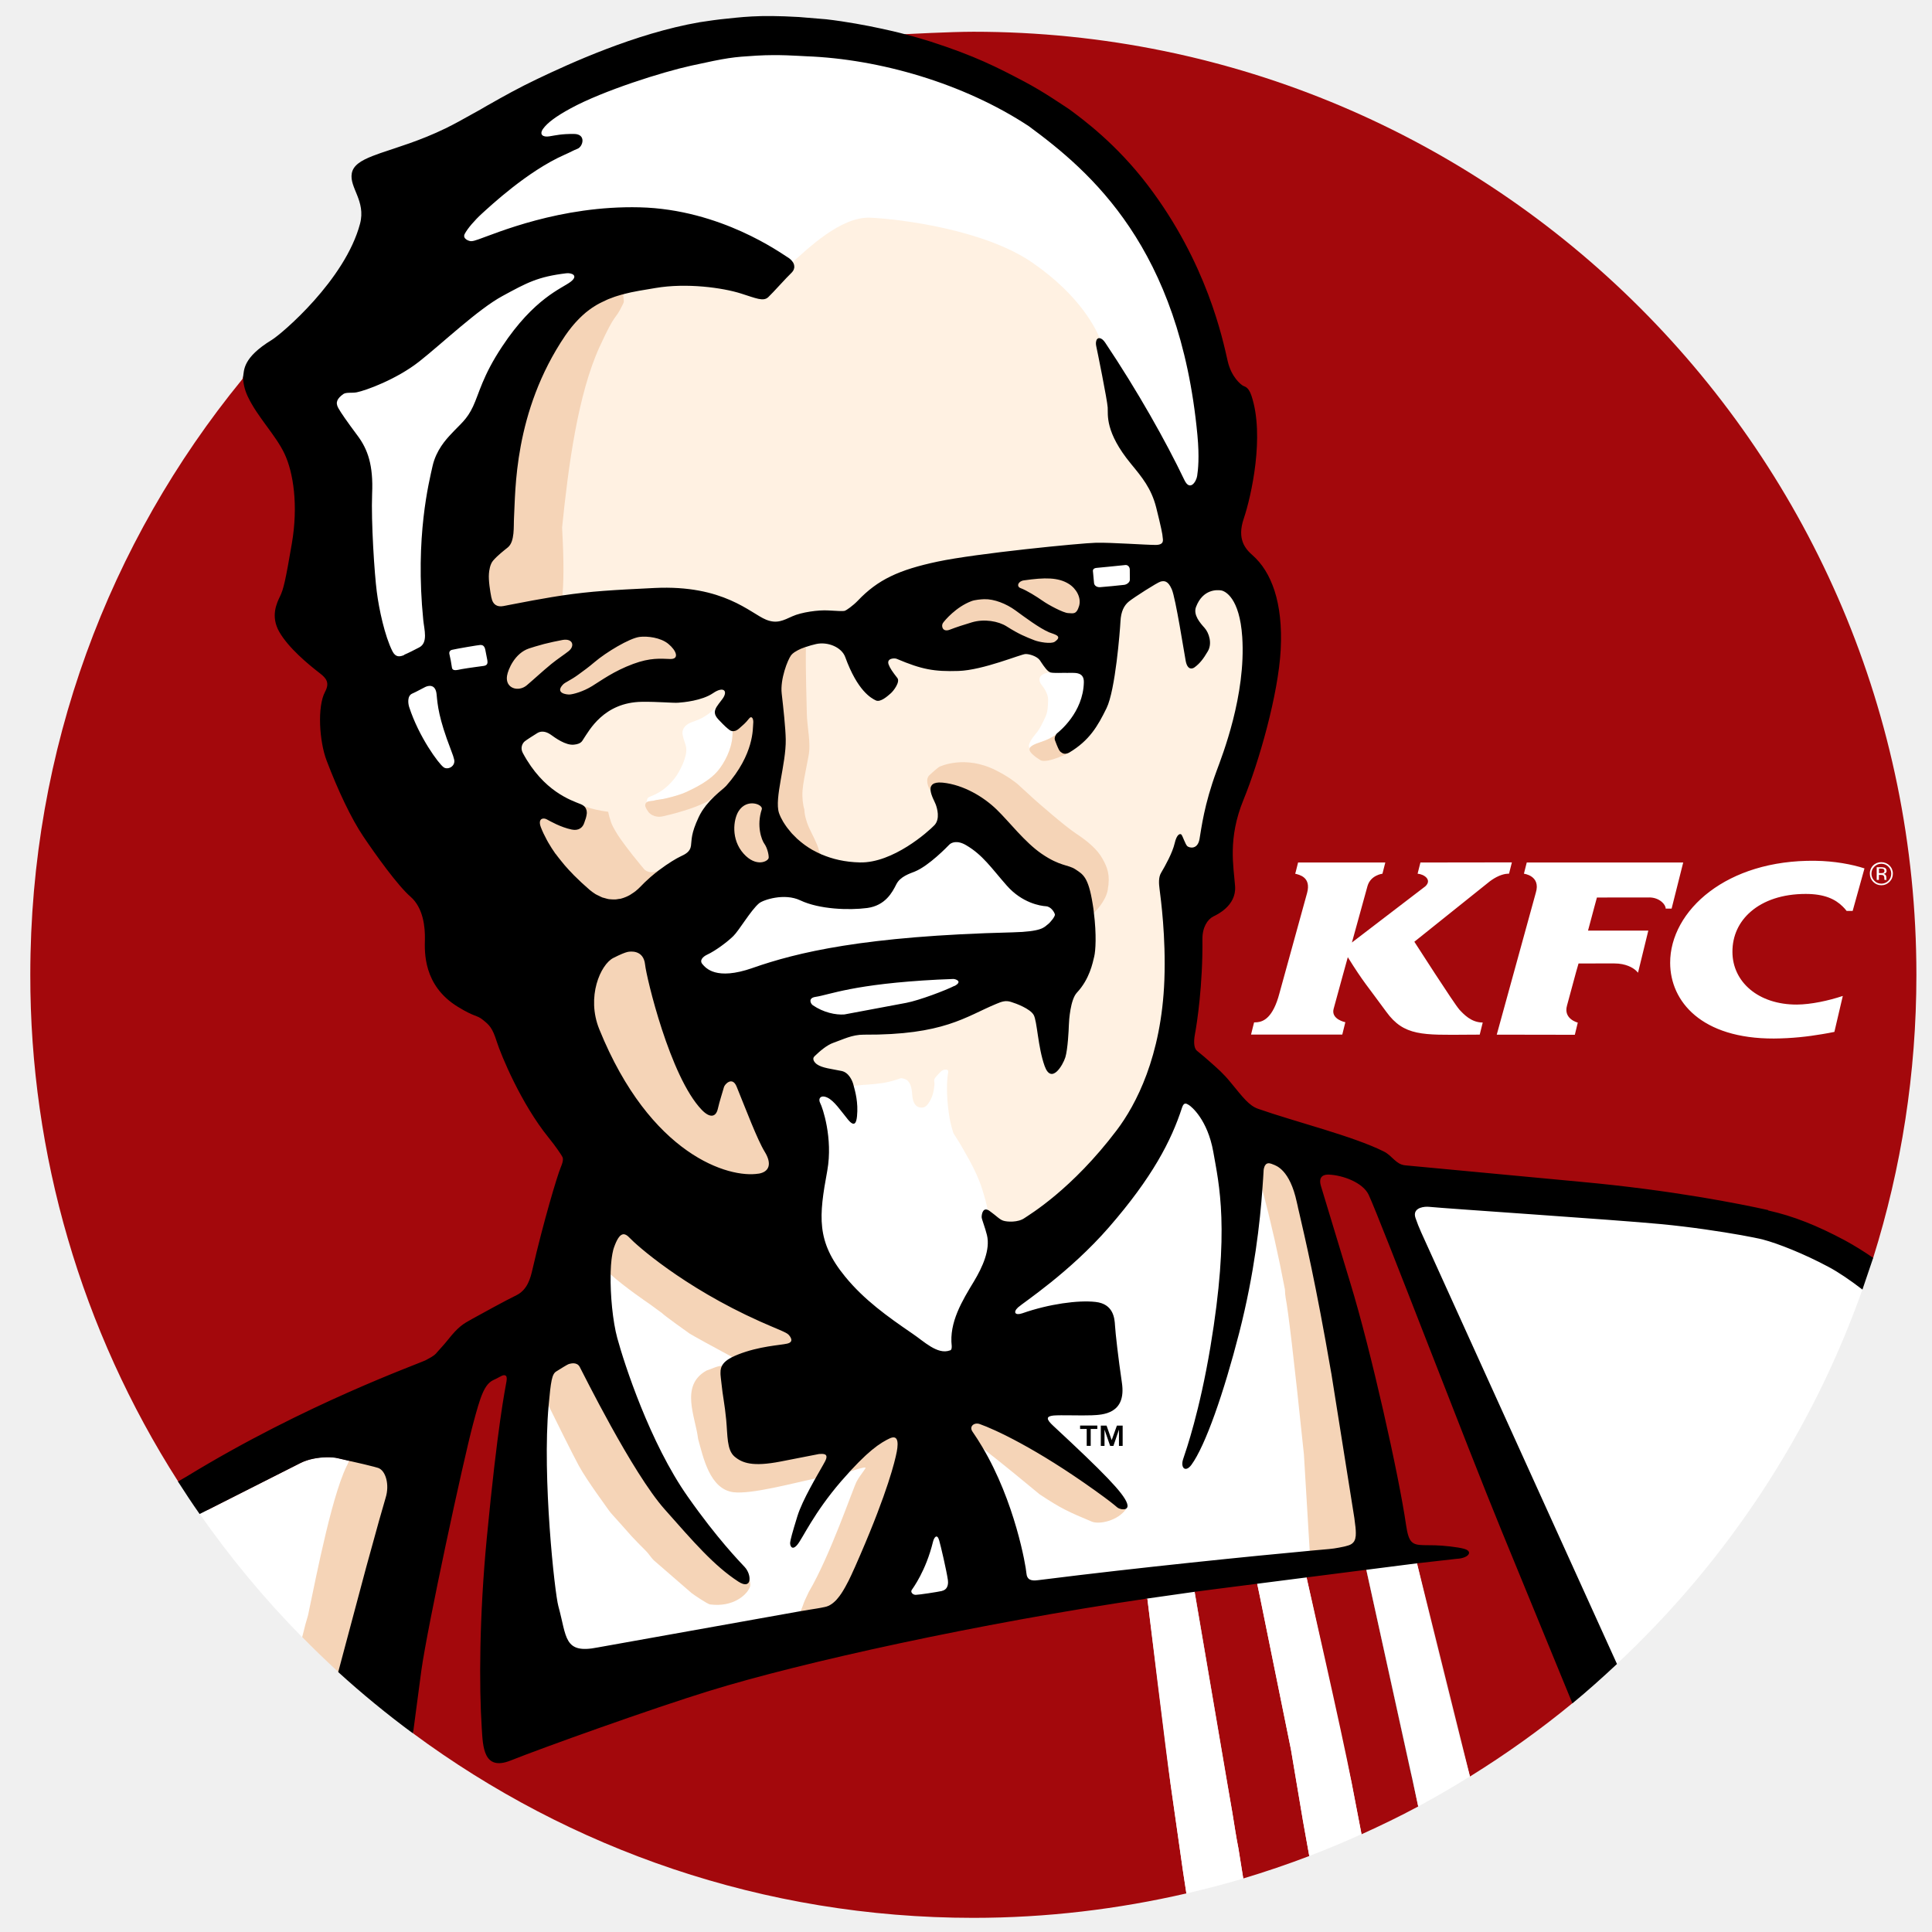
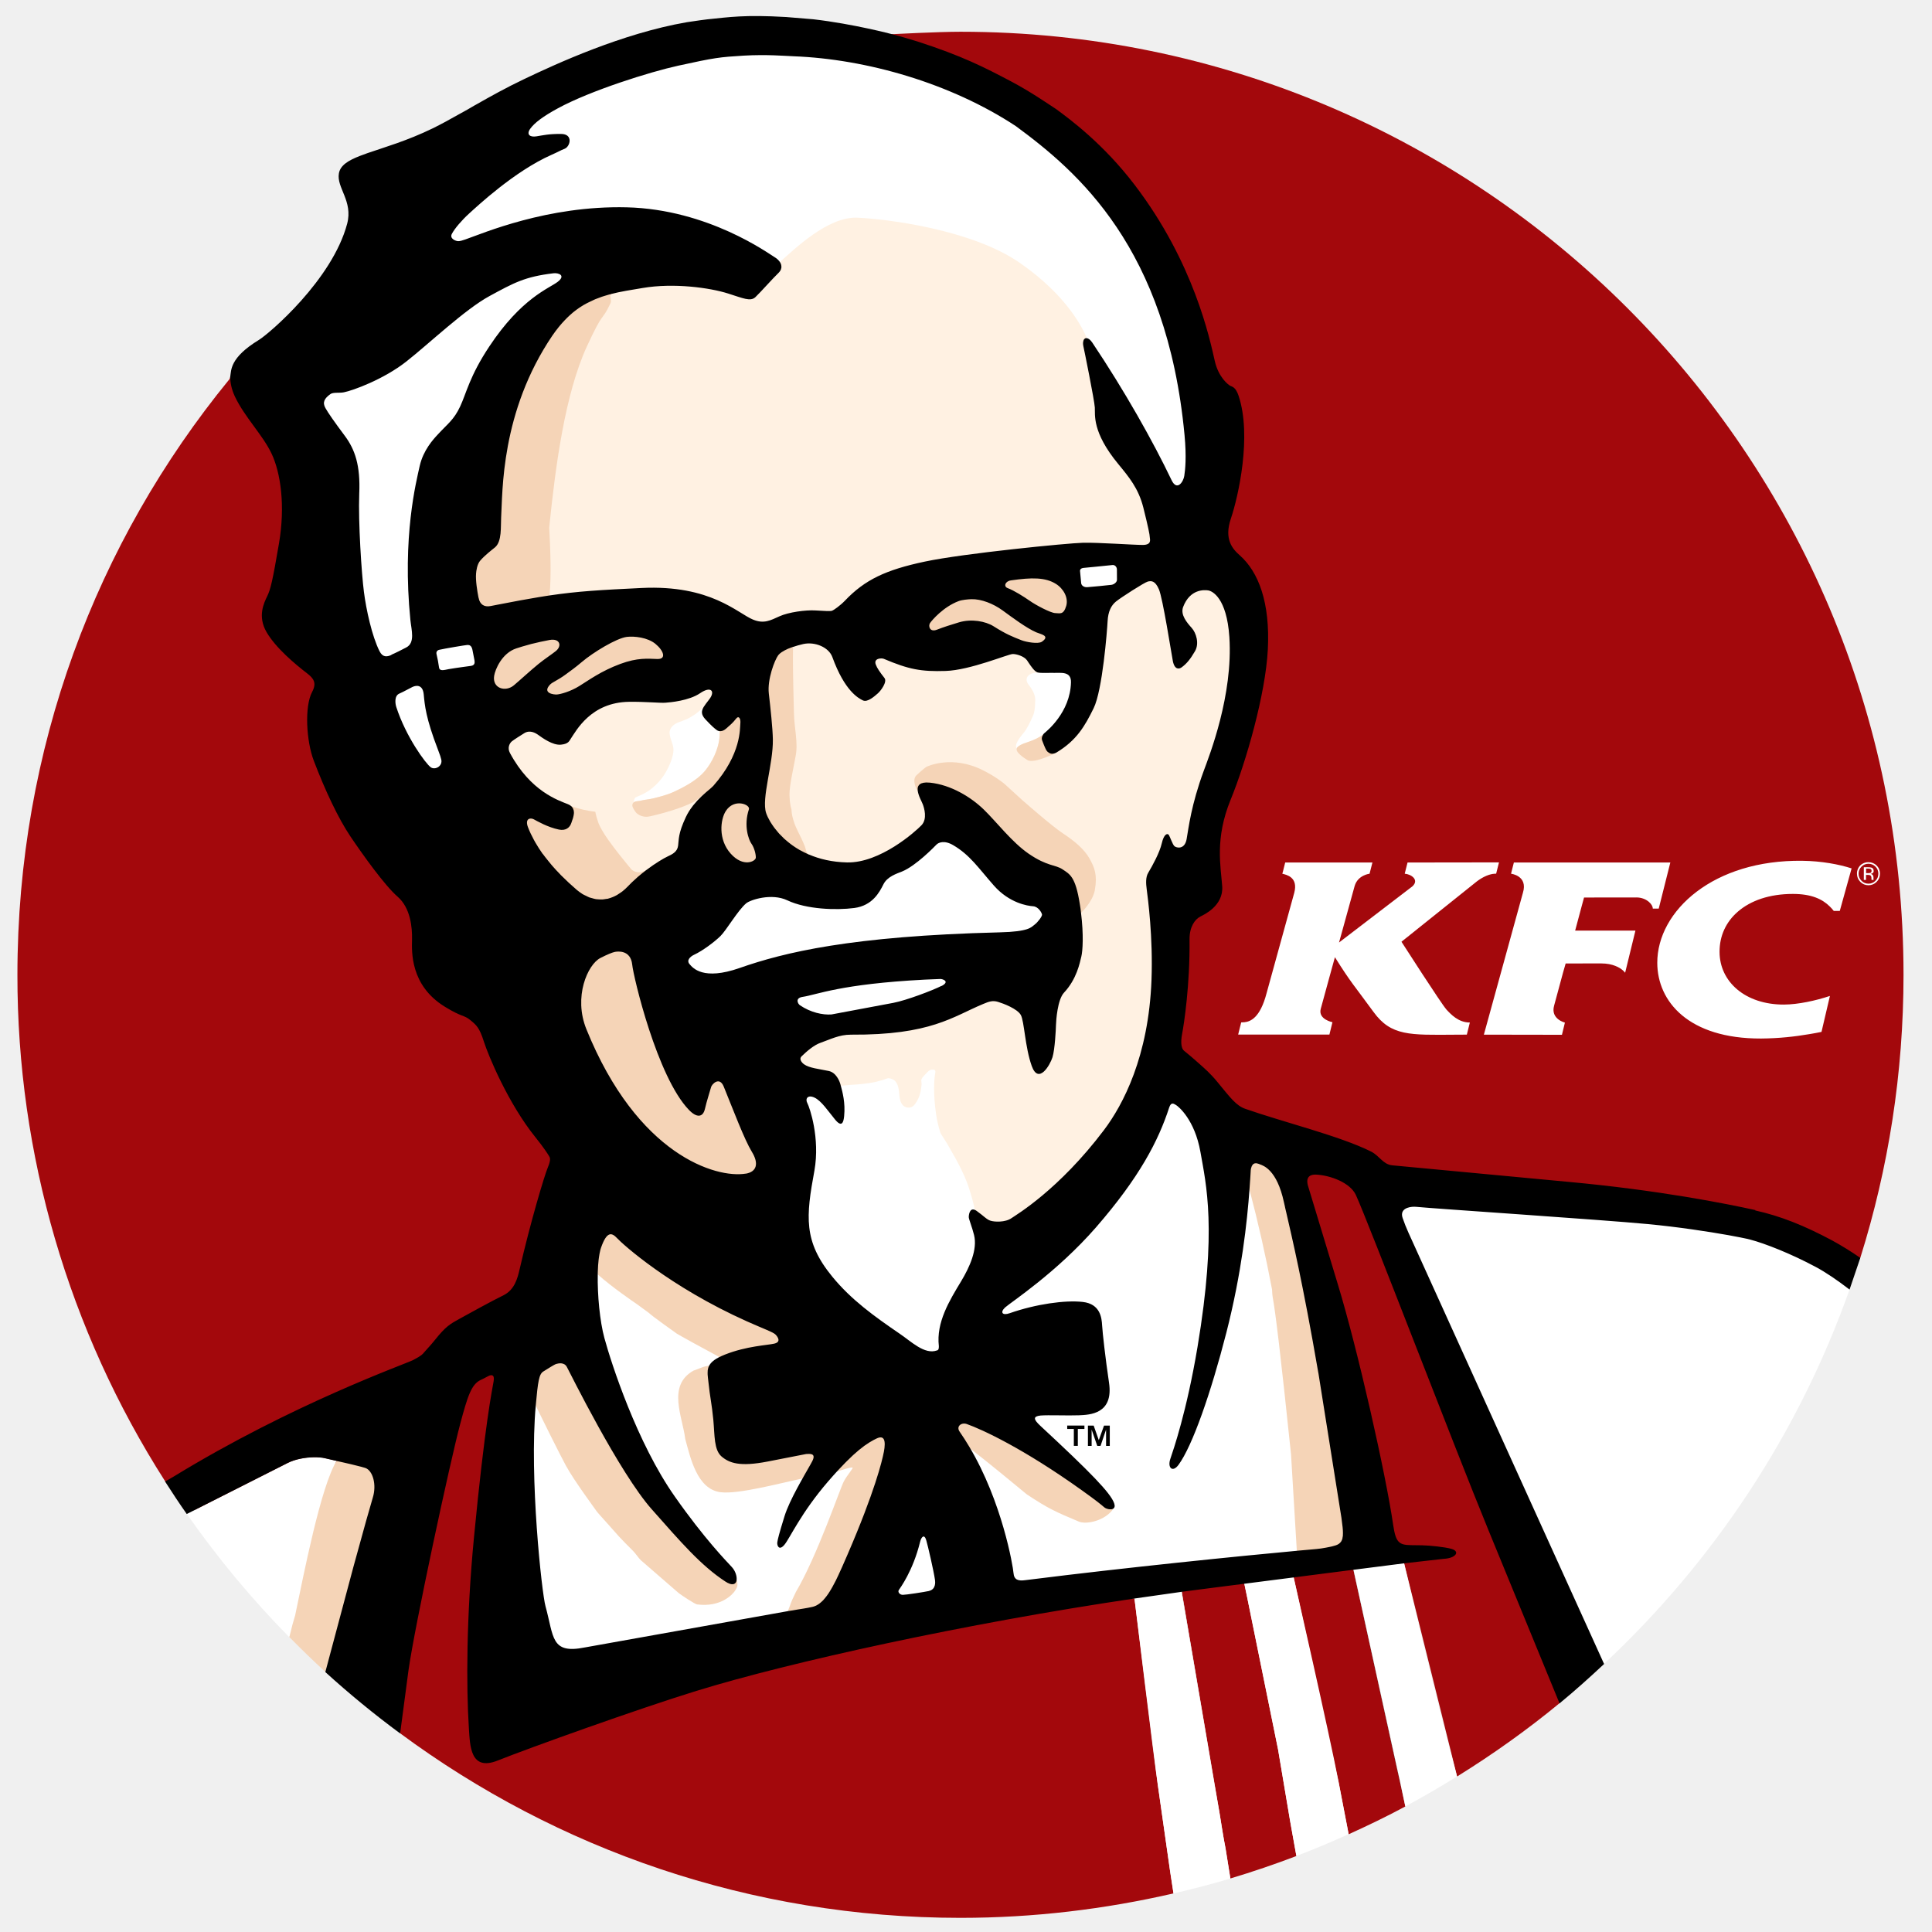
- <svg xmlns="http://www.w3.org/2000/svg" width="300" height="300">
+ <svg xmlns="http://www.w3.org/2000/svg" width="800" height="800" viewBox="2 0 300 300">
  <path d="M151.147 4.93c-3.52 0-10.388.368-10.668.385 1.33.355-102.726 53.74-102.726 53.18-.032.18-.08.33-.176.45C16.95 84.18 4.705 116.235 4.705 151.37a145.68 145.68 0 0 0 22.944 78.656c.098-.053 36.938 35.63 36.487 39.123 24.333 18 54.42 28.654 87.006 28.654 11.382 0 22.44-1.344 33.08-3.795l-.528-3.447-1.923-13.5c-.58-3.693-3.604-28.793-3.604-28.793l-.01-.074 3.22-1.236 4.127.188 5.844 34.258c.312 1.867.575 3.718.96 5.636l.746 4.647a148.13 148.13 0 0 0 10.246-3.483l-1.112-6.263-1.73-10.27L195.65 248l-.436-2.086 3.305-1.322 4.36.34 6.95 31.7 1.586 8.193c2.983-1.35 5.937-2.775 8.805-4.318l-.917-4.204-.33-1.44-6.827-31.125 3.977-1.562 3.885.547h.02l8.23 33.13c5.562-3.452 10.89-7.243 15.915-11.387l46.705-69.187c4.347-13.857 6.7-28.604 6.7-43.9C297.58 70.496 232.018 4.93 151.147 4.93z" fill="#A3080C" />
  <path d="M187.834 77.833s-18.3-34.5-25.75-39.667c-7.452-5.177-19.735-8.41-28.25-7.333-10.78 1.36-35.44 14.4-37.078 14.84.012.126-9.187 11.473-11.59 23.16-.534 2.597-10 44-10 44l18 52 64.146 30.604 23.52-25.604s3-25.333 9.334-44.333 4.333-29.333 4.333-29.333l-6.666-18.334z" fill="#FFF1E2" />
  <g fill="#fff">
    <path d="M114.552 210.378l-.54.228.54-.228m-.552.232zm-4.73-99.27c-1.018.58-1.77.716-2.24.966-.47.257-1.214.8-1.03 1.796.194.992.466 1.314.56 2.08.1.757-.274 2.13-1.154 3.687-.866 1.562-2.252 2.7-3.04 3.147-.774.463-1.25.588-1.7.82-.1.046-.2.285-.28.765a.85.85 0 0 1 .195-.11c.17-.072.517-.08.83-.14l.637-.142.938-.14c.118-.023 2.245-.468 3.563-1.075 1.3-.6 3.613-1.72 4.932-3.314.97-1.167 2.136-3.292 2.25-5.4l.022-.707c.02-.005.033-.01.047-.01a.93.93 0 0 1-.563-.208c-.353-.276-.638-.48-1.72-1.636-.696-.746-.648-1.293-.272-1.918-.01.014-.025.028-.035.042-.32.3-.947.916-1.952 1.495m53.782-6.9s-.594.05-.798.14c-.162.067-.468.18-.677.46s-.256.783.18 1.318c.445.533 1.057 1.53 1.006 2.382-.032.375.023 1.6-.375 2.484-.445 1-.96 1.988-1.312 2.433-.204.262-1.146 1.304-1.284 2.042-.037.155 0 .327.073.5.006.01.01.018.006.027a.47.47 0 0 1 .088-.167c.235-.264.714-.53 1.548-.788 1.106-.35 1.9-.767 2.503-1.233-.074.086-.093.186-.14.285.064-.153.135-.304.272-.424.33-.283 4.67-3.196 4.78-7.9.042-1.766-2.25-2-3.203-2.03-.7-.03-2.045.62-2.6.483-.01-.004-.026-.02-.046-.023.01.015-.008.015-.012.02m-46.216 32.47s17.25 5.334 25.5-4.25 22.5 5.084 23.416 9.417-21.416 16.333-28.166 16.583-33.5-3.333-33.5-6.083 12.75-15.667 12.75-15.667zm70.792-68.54c-2.743-29.092-16.13-43.673-25.75-50.75-10.1-6.662-34.164-12.53-45.5-12C103 6.25 72.112 20.84 70.917 21.917c-1.14 1.04-21.854 35.677-19.292 41.865s6.192 35.413 7.375 37.76c.36.703 6.27 19.743 10.167 19.042 3.93-.707 7.592-18.072 7.417-19.417-.5-3.833-7.457-21.106-6.917-23.542.547-2.43 19.128-31.52 20.458-32.542.938-.714 32.8-4.678 32.996-4.37-.004-.01-.004-.02-.017-.028l-.004-.005c2.228-1.942 7.395-7.06 12.012-6.877 4.613.2 17.802 1.838 25.254 7.02 7.46 5.177 9.765 10.245 10.398 11.663-.005 0-.014.007-.02.007.25.037 10.63 23.63 13.67 23.715 2.03.055 3.543-4.337 3.2-7.834zM174.713 87.72l-4.468.447c-.594.077-.58.413-.542.665l.16 1.685c.037.426.482.676.938.64l3.786-.36c.422-.07.84-.426.834-.767l-.01-1.615c-.01-.37-.283-.74-.7-.693M54.274 226.835l1.78.403-3.587-.825c-.408-.103-1.05-.162-1.793-.147-1.24.027-2.77.27-4.007.9l-15.655 7.914a147.47 147.47 0 0 0 15.908 19.14c.364-1.5 6.873-8.33 7.8-12.334 1.254-5.485-1.867-12.726-.435-15.043m165.73 15.874l-7.847 1.012 7.156 32.564.9 4.204a148.61 148.61 0 0 0 8.022-4.653c-3.244-12.017-8.235-33.127-8.235-33.127h-.007zm45.472-104.28c-3.963 2.994-6.158 7.038-6.146 11.085.02 6 4.87 11.776 16.113 11.74 2.8-.02 5.25-.3 7.488-.68a46.07 46.07 0 0 0 1.9-.349l1.307-5.584c-2.178.728-4.93 1.33-7.137 1.34-5.987.02-10-3.53-10-8.186-.01-2.48 1-4.66 2.854-6.254 1.975-1.708 4.886-2.74 8.527-2.74 2.883 0 4.57.797 5.72 1.935a6.26 6.26 0 0 1 .63.702h.938l1.835-6.6c-1.9-.624-4.694-1.15-7.65-1.182-6.885-.092-12.48 1.828-16.367 4.766m-9.4.924c.808 0 1.48.294 1.93.68.385.327.616.716.616 1.052h.923l1.8-7.156h-24.295l-.355 1.4-.084.34s2.66.3 1.845 2.957l-6.065 22.034 12.124.02.46-1.892s-2.268-.547-1.675-2.642c.028-.13.882-3.264 1.392-5.145l.4-1.396 5.552-.004c.908 0 1.604.167 2.142.375 1.112.426 1.54 1.072 1.54 1.072l1.6-6.548h-9.36l1-3.74.38-1.395 8.132-.01zm-29.52 17.373c-.72-.77-6.96-10.493-6.96-10.493l11.405-9.13a7.59 7.59 0 0 1 1.366-.917c1.173-.603 1.93-.517 1.93-.517l.443-1.76-14.2.02-.353 1.395-.084.345c.964.067 2.3.93 1.2 1.956-.144.123-11.404 8.727-11.404 8.727l.088-.304 2.34-8.48c.495-1.694 2.315-1.898 2.315-1.898l.445-1.745-13.546.004-.348 1.395-.1.345c.648.167 2.498.526 1.857 2.957l-4.3 15.6c-1.012 3.873-2.53 4.406-3.443 4.505-.2.02-.37.02-.496.026l-.186.732-.287 1.158h14.168l.473-1.918s-2.248-.445-1.82-2.067l1.287-4.708.917-3.323c2.457 3.94 3.022 4.426 5.988 8.495 2.73 3.764 5.646 3.588 12.688 3.54l1.808-.01.468-1.882c-1.785.01-2.967-1.292-3.68-2.06M293.4 134.4a1.74 1.74 0 0 0-1.27-.517 1.73 1.73 0 0 0-1.78 1.78c0 .498.176.92.52 1.272.344.346.77.526 1.26.526.5 0 .918-.18 1.27-.526.35-.352.524-.774.524-1.272a1.71 1.71 0 0 0-.524-1.263m-.175 2.36a1.48 1.48 0 0 1-1.094.457c-.426 0-.788-.153-1.084-.457a1.5 1.5 0 0 1-.45-1.096c0-.422.153-.788.45-1.087s.658-.456 1.084-.456.788.153 1.094.456a1.49 1.49 0 0 1 .445 1.087c0 .43-.148.797-.445 1.096" />
    <path d="M292.94 135.23c0-.246-.106-.412-.302-.498a1.75 1.75 0 0 0-.537-.065h-.687v1.963h.34v-.776h.272c.2 0 .314.023.395.065.116.076.18.225.176.452v.15l.015.067v.023s0 .01.01.02h.32l-.005-.028c-.02-.014-.02-.046-.027-.1v-.3a.6.6 0 0 0-.1-.31c-.065-.1-.187-.167-.334-.2.12-.02.213-.046.282-.095.124-.085.194-.212.194-.4m-.546.344c-.07.028-.177.037-.32.037h-.32v-.707h.292c.194-.004.338.023.426.072s.13.146.13.3a.31.31 0 0 1-.2.308M273.5 189.5c-18.667-5.667-57-4.333-57-4.333L247.833 259s2.902-1.455 3.264-.66c17-15.892 30.198-35.764 38.113-58.146-.624-.48 2.957-5.026-15.7-10.693zm-63.658 87.122c-1.4-7.358-6.966-31.7-6.966-31.7s7.4-1.942 9.124-6.173-2.2-10.745-2.375-13.313c-.8-7.666-3.813-39.063-8.75-45.563-2.875-3.785-16.096-11.253-17.125-11.208-4.75.208-14.25 20.896-22.188 22.77-5.3 1.25-9.028-3.897-8.172-3.508-.015-.01-.033-.02-.042-.03 0 0 .01-.592-.876-3.373-.885-2.8-2.74-5.72-3.082-6.38-.333-.664-1.34-2.1-1.374-2.275-.028-.163-.394-1.094-.653-2.8-.493-3.272-.267-5.464-.248-5.663.01-.2.1-.793.128-.913.02-.126-.028-.34-.18-.376-.158-.027-.58-.13-1.02.324-.92.928-.962 1.104-.98 1.26-.032.147.063.427.035.75-.1 1.03-.28 1.816-.74 2.567-.46.76-.758 1.02-1.408.96-.66-.06-1.2-.584-1.3-1.94-.086-1.356-.353-1.82-.625-2.14-.27-.334-.9-.487-1.1-.474-.208 0-.382.186-1.812.537-1.418.36-3.672.482-4.004.496-.34.02-1.576.145-1.585.148.26.968-5.198-.52-6.116.216-1.875 1.5-2.75 11.24-3.667 16.3L92 188.25l-10.75 25 3.25 50.25c0 .75 68-14.75 68-14.75l25.655-.555a.39.39 0 0 0 .011.068l3.604 28.803 1.923 13.5.528 3.448c2.976-.687 5.923-1.45 8.83-2.32l-.746-4.64c-.38-1.923-.645-3.772-.955-5.64l-.814-4.635-5.042-29.613L190 244.3l5.216 1.594.436 2.086 4.807 23.672 1.73 10.28c.047.436.604 3.393 1.117 6.266a151.28 151.28 0 0 0 8.11-3.393l-1.573-8.2z" />
  </g>
  <g fill="#F5D4B7">
    <path d="M158.875 89.083c-5.667.833-13.917 5.458-13.542 8.833.23 2.092 12.05 2.412 17.375 2.792s6.204-4.74 5.918-7.52-3.787-4.98-9.75-4.104zm38.672 90.855c-2.813-.293-1.506 4.267-1.54 4.73v.01a222.17 222.17 0 0 1 3.518 15.567c.01.478.047.897.106 1.237.403 2.112 1.237 8.938 2.84 24.357l.9 14.997c.146-.01 9.618.54 9.618.54s-.375-13.25-3.313-29.875-7.343-31.06-12.14-31.56zm-25.54-41.75c.426-2.345-.062-3.504-.83-4.875-.755-1.367-2.215-2.646-4.102-3.886-1.825-1.214-5.95-4.854-6.35-5.198l-2.762-2.52c-.464-.357-1.363-1.105-3.337-2.106-4.783-2.412-8.63-.607-8.778-.524s-.856.656-1.536 1.302c-.67.635-.167 1.863.1 2.3l25.454 19.055s1.798-1.644 2.15-3.56m-10.5-22.916c-.834.257-1.313.523-1.548.788-.046.053-.064.1-.083.167-.02.044-.02.1-.02.134v.102c.01.044.027.08.037.12l.074.14c.02.03.037.063.063.095.037.058.1.113.14.17.022.028.047.05.074.077l.214.2a.28.28 0 0 0 .06.05l.273.225c.02.01.027.02.047.033l.334.23.375.243c.125.074.3.113.515.118.203.01.454-.02.724-.067.9-.176 2.03-.625 2.993-1.087-.075.024-1.84-2.9-1.77-2.975-.6.466-1.4.883-2.5 1.233m-34.098 17.422c.07.028.132.07.204.097-.01-.01-.015-.014-.02-.023-.36-.375-.4-.46-.515-.97-.137-.53-.484-1.182-.63-1.55-.157-.37-.855-1.63-1.124-2.444s-.4-1.314-.443-2.132c-.208-.617-.366-1.845-.27-2.955.08-.982.3-2.113.922-5.292.422-2.088-.24-4.493-.262-6.72-.02-1.717-.2-5.937-.143-10.184v-.014c-.294.1-38.097-8-37.83-8.05.005 0 .015-.005.023-.005.3-3.13.118-7.34-.05-10.534.978-9.6 2.453-20.693 5.842-28.094 2.62-5.7 2.27-3.816 3.563-6.498.072-.144.167-.313.182-.512.014-.134-.096-.887-.118-1.126-.077.014-9.3-2.566-20.753 23.743C71.198 80.438 77.583 108 77.583 108l9.98 3.313 6.5-3.53 15.375-3.156 6.28 3.063-1.95 5.88c-.005.004 0 .28-.032.7-.108 2.113-1.276 4.238-2.25 5.406-1.313 1.6-3.614 2.7-4.924 3.313-1.32.603-3.445 1.052-3.57 1.073-.113.027-.82.123-.935.14-.114.01-.332.08-.635.14-.315.054-.66.063-.832.135a.6.6 0 0 0-.204.123.48.48 0 0 0-.171.267c-.005.01-.01.028-.01.042-.02.095-.02.2-.005.276.063.313.402.75.442.825.142.27.957 1.045 2.292.746 1.756-.394 2.9-.746 4.063-1.124 1.182-.385 2.75-1.063 2.988-1.272a16.23 16.23 0 0 1 .997-.755l.394-.353c.054-.046.108-.104.163-.146.013-.01.022-.02.036-.03.207 2.477-2.764 9.914-2.764 9.914s-6.922 2.463-6.483 2.137c-.57.28-1.4.58-2.237-.077 0 0-.815-.952-1.813-2.215-.598-.755-1.258-1.617-1.855-2.458-.422-.593-.723-1.077-.945-1.476-.43-.734-.603-1.205-.68-1.5-.01-.023-.02-.05-.02-.067-.186-.5-.34-1.28-.34-1.28-1.25-.155-2.563-.44-3.776-.883.01.004.01.016.02.025.1.1-8.573 1.982-8.573 1.982l8.975 36.563s16.75 26.333 27.25 21.25c1.565-.758 4.3-6.095 3.167-7.917l-18.917-31.333 24.836-13.075zm34.048 99.382c3.28 2.178 4.422 2.688 8 4.188 1.14.538 4.152-.074 5.44-2.002-.023.01-.046.037-.064.052-.103.055-17.88-13.894-20.197-14.72-.825-.292-5.365 1.374-4.78 2.213.523.755 2.718 3.042 2.77 3.13 3.1 2.4 6.997 5.626 8.823 7.138m-37.793-25.726l-29.73-17.02.862 8.565c2.178 1.95 5.575 4.275 6.112 4.64l1.875 1.373c.365.397 4.033 3.006 4.313 3.2.268.182 4.23 2.368 6.63 3.646a41.06 41.06 0 0 1-1.643 1.345c-.844.056-1.456.444-2.387.74-4.167 2.34-1.694 7.2-1.3 10.604.797 2.86 1.804 7.823 5.5 8.286 2.822.34 9.282-1.427 12.697-2.127.484-.856 5.435-1.163 5.374-1.094.874-.26 2.046-.673 2.4-.607.213.037-.774 1.085-1.346 2.155-.575 1.08-4.13 11.572-7.438 17.16-1.1 2.3-.584 1.344-1.26 3.008v.005l6.705 1.535 10.833-27.5-18.208-17.915zM89.943 227.7c1.154 2.14 4.48 6.632 4.642 6.887s.878 1.02 1.722 1.965l1.775 2.002c.204.232 1.8 1.877 2.198 2.254s.88 1.14 1.224 1.46l5.9 5.117c.417.318 2.477 1.7 2.848 1.75 3.7.47 5.53-1.562 5.907-2.164.38-.588.452-.842.218-1.724-.005.063-14.322-10.694-23.822-31.382-.368-.8-3.663-4.8-6.688-2.375-2.484 1.984-.688 6.738-.688 6.738v.027c.943 1.948 3.768 7.62 4.755 9.446m-28.1 2.05c.958-3.584-6.987-2.785-7.56-2.915-2.477 4-5.106 17.625-6.445 24.002-.232.718-.544 1.872-.9 3.364a147.56 147.56 0 0 0 5.604 5.418c1.383-5.38 9.058-28.916 9.312-29.87z" />
  </g>
  <path d="M292.612 136.59c0 .01.005.02.005.023-.001-.004-.005-.013-.005-.023" fill="#A3080C" />
  <path d="M274.557 187.9c-4.43-.98-14.923-3.087-29.066-4.386l-27.297-2.563c-1.456-.145-1.983-1.48-3.305-2.143-4.792-2.403-13.848-4.633-19.523-6.63-1.404-.486-2.327-1.73-4.265-4.092-1.178-1.44-1.975-2.1-2.983-3.004a57.83 57.83 0 0 0-2.27-1.933c-.343-.278-.584-1.075-.287-2.623.297-1.554 1.225-7.614 1.15-14.67-.02-1.894.814-3.107 1.7-3.55.477-.24 3.582-1.622 3.373-4.674-.22-3.1-1.173-7.398 1.312-13.463 2.405-5.876 5.408-16.364 5.77-23.283.385-7.35-1.46-12.1-4.36-14.658-1.13-.992-2.466-2.5-1.376-5.7 1.163-3.443 3.275-12.846 1.2-19.066-.465-1.38-.992-1.4-1.3-1.557s-1.825-1.316-2.4-3.854c-.76-3.346-3.207-15.238-12.43-27.327-4.886-6.418-10.104-10.235-12.188-11.773-1.428-.93-3.935-2.676-6.934-4.27-4.3-2.27-7.697-4-14.548-6.217a98.19 98.19 0 0 0-4.053-1.17h-.022s-5.837-1.562-12.15-2.3l-4.227-.35c-6.498-.38-8.87.02-12.25.36-.36.035-.73.1-1.092.14l-2.1.308C98.596 5.192 88.382 9.9 83.414 12.27c-2.805 1.332-5.286 2.718-7.568 4.018-.063.04-.144.086-.186.1-.588.36-1.5.872-2.407 1.365-1.404.792-2.746 1.534-4.046 2.17-4.02 1.956-7.558 2.957-10.144 3.854l-1.168.43c-1.864.726-3.052 1.476-3.27 2.713-.398 2.22 2.215 4.28 1.282 7.82C53.6 43.457 43.78 51.815 42.205 52.78c-4.565 2.786-4.28 4.725-4.456 5.717 0 .922.2 1.946.714 3.052 1.52 3.223 4.335 5.985 5.712 8.898s2.168 8.024 1.135 13.996c-.986 5.775-1.295 7.056-1.808 8.115s-1.54 3.128-.12 5.584c1.425 2.463 4.428 4.975 6.312 6.42 1.002.774 1.52 1.476.778 2.87-1.224 2.283-.9 7.666.248 10.678 1.75 4.595 3.805 8.975 5.712 11.8s5.315 7.6 7.318 9.333c1.995 1.743 2.27 4.764 2.23 6.64-.042 1.865-.304 7.153 5.13 10.462 2.678 1.646 2.918 1.232 3.9 2.04.982.793 1.444 1.205 2.123 3.346.68 2.133 3.768 9.612 8.02 14.877 1.24 1.53 1.93 2.613 2.078 2.864s.38.528-.157 1.788-2.682 8.44-4.395 15.86c-.313 1.36-.773 3.15-2.48 4-1.7.824-5.53 2.934-6.92 3.702-1.4.77-2.1 1.187-3.698 3.188-.716.9-1.237 1.412-1.7 1.955-.26.314-.375.515-1.735 1.224-1.178.612-18.66 6.763-37.198 18.103a43.61 43.61 0 0 1-1.314.76c1.092 1.705 2.206 3.394 3.365 5.043l15.652-7.915c1.232-.62 2.765-.862 4.004-.892.746-.014 1.386.047 1.793.148l3.967.908.248.06 1.467.366c.023.01.042.01.065.02l.52.148c1.18.4 1.8 2.604 1.17 4.62l-1.02 3.55-1.996 7.228-4.353 16.3a146.46 146.46 0 0 0 11.616 9.53l1.295-9.777c.964-6.904 6.48-32.48 8.036-38.294 1.133-4.23 1.722-6.16 3.2-6.826.447-.194.955-.5 1.25-.635s.938-.292.74.83c-.228 1.33-1.376 6.757-3.065 24.367-1.173 12.217-1.2 23.037-.78 29.545.182 2.77.23 6.688 4.47 5 4.954-1.98 21.842-8.035 30.864-10.815 14.527-4.48 41.755-10.466 67.998-14.34l7.338-1.043 5.044 29.617-5.037-29.617 3.082-.403 23.57-3.02 8.068 36.77-.898-4.204-7.155-32.565 7.847-1 6.16-.7c1.844-.077 2.65-1.12 1.24-1.543-1.016-.297-3.364-.532-4.552-.56l-1.77-.023c-1.816-.032-2.335-.4-2.734-3.067-1.13-7.852-5.505-27.314-8.646-37.575l-4.523-14.93c-.64-1.877.6-1.992 1.196-1.965 2.215.106 5.283 1.256 6.163 3.15 1.947 4.222 15.266 39.108 20.614 52.114l11.016 26.842c2.378-1.955 4.672-4.014 6.92-6.117l-30.4-67.02a25.72 25.72 0 0 1-.885-2.238c-.07-.2-.098-.376-.098-.533.01-1.1 1.48-1.266 2.206-1.195 2.863.287 28.872 2.002 35.973 2.68 4.686.443 9.36 1.158 12.484 1.715l1.9.36c.667.133 1.168.24 1.492.328 2.317.604 6.404 2.22 10.188 4.25 1.565.834 3.346 2.05 5.255 3.514l1.67-4.922c-1.362-.945-2.893-1.9-4.395-2.717-4.32-2.303-7.968-3.768-11.92-4.648m-211.78-86.25c-.707.304-1.346.385-1.835-.58-1.186-2.345-2.087-6.52-2.43-9.234-.354-2.7-.896-10.803-.725-15.224.2-4.424-.675-6.896-2.256-9.012s-2.604-3.58-2.993-4.292c-.5-.888-.162-1.495.773-2.173.454-.318 1.38-.127 2.098-.276 1.418-.285 6.153-2.002 9.68-4.77 3.52-2.767 9.13-8.12 12.937-10.18 3.795-2.06 5.48-3 9.922-3.532.788-.092 1.97.33.636 1.344s-5.615 2.498-10.6 10.02c-3.06 4.602-3.56 7.26-4.53 9.325s-1.905 2.648-3.446 4.32c-.75.797-2.278 2.472-2.83 4.9-.535 2.43-2.748 10.995-1.448 23.948.153 1.508.774 3.515-.64 4.245-.873.453-1.622.837-2.322 1.136m6.104 17.453c-.753-.535-3.83-4.702-5.33-9.333-.165-.5-.345-1.733.466-2.088.665-.285 1.548-.797 2.007-1.015.465-.234 1.624-.538 1.784 1.133s.308 3.65 2.217 8.6c.346.883.417 1.16.507 1.513.247 1.026-.954 1.696-1.65 1.2m6.27-15.736c-.204.035-2.316.3-3.455.503-.707.13-1.435.394-1.516-.287a21.91 21.91 0 0 0-.39-2.072c-.06-.287.077-.56.42-.64.84-.194 4.08-.74 4.394-.755.313-.004.63.102.766.75l.316 1.626c.038.3.12.774-.535.874M76.302 92.8c-.195-.987-.468-2.677-.38-3.73.03-.42.157-1.467.66-2.032.7-.806 1.656-1.54 2.27-2.035 1.115-.913.883-3.276.964-4.632.246-3.94-.104-16.378 7.968-28.28a22.43 22.43 0 0 1 .94-1.263c.095-.118.2-.227.285-.343a14.5 14.5 0 0 1 .702-.779 6.44 6.44 0 0 1 .304-.313 14.91 14.91 0 0 1 .864-.792c.042-.033.08-.07.118-.104a17.14 17.14 0 0 1 .981-.73 8.59 8.59 0 0 1 .354-.222 8.09 8.09 0 0 1 .68-.4l.4-.2c.248-.127.503-.246.755-.36.096-.04.2-.086.285-.13a15.95 15.95 0 0 1 .996-.373c.143-.05.28-.1.422-.134l.67-.2c.076-.02.146-.046.223-.065 1.643-.43 3.328-.675 5.03-.964 4.805-.816 10.406-.053 13.287.864 2.3.725 3.45 1.28 4.216.558s2.775-2.994 3.626-3.8a1.68 1.68 0 0 0 .272-.362c.026-.042.04-.085.06-.127.03-.08.058-.167.07-.252.005-.046.015-.095.015-.146a1.66 1.66 0 0 0-.023-.248c-.01-.042-.01-.1-.03-.132a1.17 1.17 0 0 0-.154-.341c-.187-.3-.484-.588-.852-.8-.934-.55-10.312-7.43-22.954-7.74-12.353-.3-22.38 4.062-25.038 4.977-.538.18-.814.276-1.13.28s-1.4-.36-.992-1.138c.438-.832 1.534-2.113 2.673-3.15 1.195-1.077 7.04-6.58 12.813-9.127 1.068-.468 1.328-.663 2.012-.93.874-.33 1.4-2.3-.54-2.306-1.98-.014-2.767.208-3.812.37-1.047.174-1.622-.294-.96-1.2.653-.894 1.944-1.886 4.274-3.15 5.06-2.757 14.313-5.663 18.688-6.62 5.705-1.25 6.402-1.33 10.188-1.562 3.54-.204 6.373.046 7.713.1 11.343.43 24.406 4.185 34.52 10.844 9.616 7.075 23.455 18.862 26.198 47.96.33 3.492.098 5.47-.037 6.345-.12.874-1.112 2.48-1.983.656-2.87-6.013-7.304-13.882-12.3-21.34-.297-.443-.6-.656-.844-.688a.45.45 0 0 0-.278.033c-.022.014-.037.037-.06.053a.52.52 0 0 0-.136.146 2.51 2.51 0 0 0-.056.137.96.96 0 0 0-.046.204c-.01.063-.02.12-.02.186a2.09 2.09 0 0 0 .052.489c.125.528 1.72 8.418 1.778 9.517.07 1.096-.468 3.786 3.62 8.75 1.67 2.037 3.15 3.777 3.912 6.782.75 2.994 1.005 4.275 1 4.593.01.313.37 1.205-1.075 1.214-1.437.004-6.924-.394-9.272-.34s-18.57 1.647-24.603 2.93-9.282 2.804-12.38 6.06c-.746.783-1.8 1.513-2.026 1.58s-1 .046-2.55-.058c-1.532-.1-4.2.276-5.584.906-1.404.628-2.405 1.212-4.096.523-2.417-.978-6.563-5.443-17.328-4.917-6.48.317-9.8.494-14.297 1.16l-.802.123-.523.085-.294.046c-1.83.3-3.9.684-6.452 1.182l-1.068.208c-.995.2-1.683-.247-1.868-1.287m99.125-2.776c0 .343-.417.698-.844.77a130.99 130.99 0 0 1-3.78.366c-.454.032-.9-.218-.937-.646l-.157-1.685c-.047-.246-.057-.6.533-.665.343-.042 3.363-.313 4.477-.445.417-.05.7.327.7.692l.01 1.613m-13.546 3.25c-.896-.63-2.47-1.622-3.425-1.97-.658-.236-.428-1.06.5-1.2 3.263-.475 5.356-.475 6.98.538 1.187.735 1.975 2.162 1.612 3.42-.427 1.444-.992 1.13-1.7 1.12s-3.1-1.283-3.975-1.916m1.886 6.366c-.574.387-2.45.042-3.133-.225-1.4-.55-2.392-.93-4.338-2.164-1.27-.806-3.48-1.205-5.413-.62-1.274.385-2.298.707-3.42 1.14s-1.354-.593-1.06-1.03 2.07-2.52 4.43-3.406c.496-.2 1.506-.294 2.002-.304 1.52-.044 3.406.698 4.834 1.74 1.44 1.05 3.726 2.762 5.228 3.404.704.303 2.233.526.87 1.467m-46.914 50.653c-5.692 1.993-7.288-.01-7.795-.603s.118-1.172.72-1.453c1.354-.63 3.166-2.002 4.08-2.895s2.707-3.997 3.997-5.088c.612-.52 3.918-1.645 6.405-.46 2.957 1.4 7.56 1.555 10.388 1.187 2.825-.38 3.902-2.445 4.515-3.664.6-1.23 2.1-1.68 2.898-2.004 2.17-.887 5.04-3.863 5.334-4.166.294-.313 1.2-.753 2.612.08 2.6 1.522 3.907 3.536 6.312 6.268s5.25 3.16 6.085 3.214 1.354 1.02 1.392 1.286c.046.266-.65 1.2-1.168 1.58s-.808 1.078-5.413 1.187c-23.108.57-33.506 3.13-40.364 5.53m31.342 2.78c-1.37.7-5.45 2.246-7.48 2.637l-9.6 1.8c-1.358.105-3.26-.302-4.913-1.432-.332-.23-.783-1.117.422-1.295 2.236-.332 5.846-2 18.978-2.68l2.412-.1c.338-.007 1.552.38.17 1.1m-30.4 29.125c-4.586.756-16.795-2.826-24.733-22.416-2.046-5.04.198-10.053 2.167-11.067 1.168-.593 1.8-.834 2.198-.934.432-.1 2.5-.38 2.746 1.958.187 1.9 3.858 17.417 8.794 22.55 1.217 1.273 2.18 1.195 2.493-.12.27-1.205.802-2.8.957-3.394.1-.436 1.3-1.752 1.975-.074 1.452 3.56 3.204 8.223 4.355 10.1 1.126 1.822.764 3.122-.952 3.406m.905-51.222c.43.598.698 1.685.665 2.165-.044.554-1.938 1.56-3.907-.65s-1.585-5.276-.77-6.576c1.3-2.074 3.854-1.04 3.607-.3-.853 2.562-.033 4.76.405 5.363m-14.635-28.7c-1.473-.048-3.058-.23-5.747.767-3 1.112-4.945 2.563-6.345 3.422-1.44.897-2.962 1.282-3.472 1.32-.507.044-2.355-.2-1.082-1.537.338-.366 1.15-.642 2.38-1.54.88-.648 1.532-1.1 2.533-1.953 1.784-1.52 5.42-3.717 7.005-3.912 1.163-.14 3.22.08 4.442 1.082 1.273 1.045 1.762 2.398.286 2.35m-25.327 2.6c.155-.964 1.2-3.506 3.43-4.243.3-.1 1.406-.45 2.33-.688a48.49 48.49 0 0 1 2.862-.625c1.607-.28 1.946.943.934 1.74-.663.528-1.722 1.216-2.658 1.974-1.423 1.164-2.8 2.458-3.847 3.337-1.287 1.072-3.372.484-3.052-1.495m7.545 27.68c-.018-.023-.024-.032-.032-.044-.398-.56-.77-1.147-1.117-1.745l-.222-.4c-.346-.642-.67-1.3-.925-1.974-.498-1.323.336-1.518.892-1.23.555.297 2.18 1.244 3.914 1.6 1.06.218 1.7-.3 1.938-1.054l.137-.408a1.98 1.98 0 0 0 .076-.213l.044-.14a4.8 4.8 0 0 0 .06-.25c.015-.044.02-.1.028-.134.02-.088.03-.174.04-.264.004-.044.004-.086.01-.135 0-.088-.01-.174-.02-.264a.91.91 0 0 0-.02-.118 1.28 1.28 0 0 0-.1-.275c-.018-.028-.026-.058-.04-.08a1.57 1.57 0 0 0-.24-.3c-.13-.113-.3-.218-.498-.3-1.5-.607-5.795-1.96-9.012-7.943-.466-.846-.025-1.566.288-1.82s1.434-.964 1.97-1.295c.542-.332 1.276-.294 2.04.234.735.526 2.332 1.7 3.613 1.576 1.2-.116 1.3-.604 1.52-.913.84-1.224 3.112-5.67 9.07-5.742 2.458-.032 4.76.195 5.584.144.815-.053 3.722-.315 5.434-1.48 1.686-1.16 2.405-.325 1.43.943l-.4.524c-.048.06-.085.113-.13.17-.132.176-.246.343-.346.503-.37.628-.417 1.172.275 1.918 1.087 1.156 1.37 1.363 1.723 1.636a.92.92 0 0 0 .564.204 1.15 1.15 0 0 0 .29-.046c.042-.014.083-.014.132-.032a1.98 1.98 0 0 0 .484-.306c.62-.55 1.038-.876 1.58-1.576.403-.517.744.004.644.813-.08.63.204 4.674-4.203 9.646-.144.167-.48.443-.896.797a10.83 10.83 0 0 0-.303.257c-.054.046-.1.1-.163.146-.138.12-.275.248-.417.38-.113.104-.228.23-.343.343s-.232.227-.35.354c-.072.077-.144.167-.218.253-.148.167-.3.336-.447.52l-.132.186a9.11 9.11 0 0 0-.475.669c-.187.3-.36.612-.513.938-1.226 2.616-1.067 3.48-1.2 4.433-.12.945-.854 1.32-1.68 1.703-.498.23-1.818.992-3.28 2.1l.008-.007c-.438.33-.884.695-1.326 1.073-.085.077-.167.148-.246.225a18.62 18.62 0 0 0-1.281 1.232 8.41 8.41 0 0 1-.818.75c-.095.074-.183.132-.277.2a7.26 7.26 0 0 1-.593.389 3.59 3.59 0 0 1-.319.165 4.98 4.98 0 0 1-.604.252c-.108.037-.213.082-.32.1-.054.014-.104.037-.153.053-.127.028-.255.032-.382.05-.158.028-.315.058-.476.067-.176.01-.356 0-.537-.01-.155-.017-.313-.017-.464-.035-.186-.028-.37-.086-.552-.137-.154-.04-.308-.072-.465-.127-.174-.067-.346-.163-.52-.248-.167-.08-.327-.146-.5-.246-.015-.012-.032-.016-.046-.025a8.89 8.89 0 0 1-.894-.65 43.48 43.48 0 0 1-2.458-2.283.7.7 0 0 0-.066-.067 1 1 0 0 1-.067-.077c-.43-.436-.862-.9-1.28-1.386-.036-.045-1.014-1.222-1.43-1.8m52.966 92.912c-.27 1.408-1.42 6.153-5.638 15.918l-.832 1.906-.195.426-.316.694c-.01.02-.015.037-.023.056-.153.34-.308.658-.466.975 0 0-.01.01-.01.02-.02.037-.042.078-.067.12l-.17.324c-.076.14-.148.292-.23.428 0 .014-.005.02-.01.026-.02.028-.037.056-.056.093l-.18.315c-.01.02-.023.036-.033.056l-.148.24c-.014.026-.027.056-.042.078-.01.01-.016.022-.03.036-.064.106-.132.205-.198.315-.015.015-.028.027-.037.042l-.228.324c-.004 0-.016.02-.03.027-.064.1-.133.177-.2.26-.02.02-.032.037-.046.047-.076.102-.157.182-.228.27-.01 0-.02.014-.03.026-.042.042-.1.084-.133.13h-.004a.49.49 0 0 1-.077.074c-.014.014-.036.027-.05.047-.08.073-.158.145-.24.2-.01.01-.014.014-.027.02a1.92 1.92 0 0 1-.224.156c-.02.014-.038.027-.058.037-.014.01-.028.014-.037.02-.016.014-.03.022-.044.022-.056.037-.114.07-.172.103-.093.045-.174.073-.26.102-.02.01-.04.02-.063.027-.1.027-.176.052-.27.074-.876.2-1.813.324-2.36.418a10.35 10.35 0 0 0-.688.12l-.74.116-31.54 5.64c-5.3 1.058-4.778-1.6-6.108-6.428-.56-2.025-2.527-19.94-1.504-31.186.343-3.734.507-4.828 1.177-5.24s1.694-1.08 2.002-1.168c.3-.08 1.213-.32 1.64.45.417.76 8.15 16.45 13.206 22.134 4.485 5.065 7.638 8.74 11.42 11.206.25.167.465.27.66.334.02.01.042.02.064.027a1.52 1.52 0 0 0 .248.051 1.01 1.01 0 0 0 .213 0c.02-.004.037-.004.057-.01a.59.59 0 0 0 .301-.166c.01-.01.02-.023.033-.037a.77.77 0 0 0 .149-.319c.005-.02.005-.042.005-.062.104-.584-.174-1.47-.73-2.07-.834-.9-4.3-4.454-8.84-10.928-5.887-8.356-9.876-20.688-10.95-24.638-.702-2.586-1.096-6.664-1.03-9.918a4.56 4.56 0 0 1 .008-.407l.046-.956a16.59 16.59 0 0 1 .082-.881l.046-.344.087-.552a4.25 4.25 0 0 1 .063-.292c.05-.25.1-.48.18-.682.916-2.617 1.68-2.336 2.5-1.46.812.885 8.12 7.517 20.17 12.916 2.56 1.145 4.085 1.672 4.434 2.05.345.365.896 1.14-.2 1.398-1.082.256-4.296.37-7.66 1.7l-.54.23c-1.177.528-1.73 1.058-1.98 1.627-.05.1-.086.228-.113.344a1.74 1.74 0 0 0-.049.255c-.015.13-.02.26-.015.4 0 .085-.005.173.004.26a10.55 10.55 0 0 0 .046.5 20.46 20.46 0 0 1 .11.94c.178 1.826.494 3.13.726 5.57.227 2.45.086 4.666 1.28 5.7 1.2 1.02 2.817 1.626 7.16.783l5.98-1.168c.48-.015 1.636-.2.93 1.14-.067.13-.155.287-.26.478-.95 1.7-3.25 5.502-4.035 8.04-.87 2.8-1.045 3.573-1.12 4.05-.07.48.262 1.408 1.117.37s2.542-4.908 6.785-9.834a79.29 79.29 0 0 1 1.581-1.771c.004 0 .01-.01.02-.02l1.082-1.13a8.72 8.72 0 0 1 .276-.272l.814-.788a4.49 4.49 0 0 0 .199-.182 20.27 20.27 0 0 1 1.652-1.361c.048-.027.1-.057.134-.088a7.07 7.07 0 0 1 .531-.357 1.9 1.9 0 0 0 .141-.093c.167-.103.325-.188.47-.27.023-.02.06-.037.085-.05.02-.006.033-.02.046-.027.172-.08.315-.163.46-.23 1.185-.584 1.507.226 1.148 2.103m7.024 21.56c-.68.157-3.617.603-4.07.6-.447.01-.827-.407-.637-.728.2-.315 2.2-2.946 3.322-7.526.187-.746.654-1.265.957-.193.234.783 1.14 4.676 1.35 6.14.03.256.188 1.436-.92 1.696m1.232-37.345c-1.93.724-4.076-1.445-5.813-2.604-3.904-2.67-7.496-5.24-10.443-8.842-4.514-5.5-4.092-9.353-2.78-16.472.9-5.057-.74-9.812-1.1-10.482s.046-1.354 1.114-.854 2.088 2.06 3.184 3.394c1.087 1.335 1.328.386 1.418-.52.208-2.094-.264-3.77-.525-4.744h-.006c-.014-.047-.026-.106-.036-.157-.153-.58-.693-1.873-1.83-2.108-1.522-.32-3.018-.455-3.83-1.04-.378-.272-.808-.828-.382-1.236.775-.75 1.9-1.747 2.97-2.113 1.455-.5 2.854-1.26 4.697-1.25 12.438.08 15.792-2.8 20.547-4.772.932-.4 1.5-.565 2.3-.315.802.24 2.976 1.058 3.525 2.024s.65 5 1.7 7.926 2.83-.106 3.222-1.357c.375-1.257.522-4.245.542-5s.24-3.944 1.24-5.02c1.988-2.123 2.456-4.635 2.697-5.617.213-.88.38-3.344-.056-6.843-.047-.43-.1-.883-.187-1.346-.672-4.22-1.52-4.577-2.665-5.344s-2.35-.433-5.272-2.435c-2.614-1.798-4.987-4.94-6.966-6.857-1.97-1.914-5.088-3.84-8.376-4.178a5.77 5.77 0 0 0-.557-.023h-.037a3.21 3.21 0 0 0-.402.044c-.023.004-.037.014-.063.02a1.43 1.43 0 0 0-.28.079c-.022.016-.042.03-.07.04-.063.037-.125.072-.176.113-.023.023-.042.046-.067.072-.037.037-.074.077-.1.123-.023.032-.037.072-.057.1-.014.04-.035.072-.044.1a1.02 1.02 0 0 0-.037.176c0 .023-.004.042-.004.067a1.5 1.5 0 0 0 .004.25h-.004c.067.813.653 1.805.802 2.213.208.554.734 2.248-.2 3.235-.94.987-6.436 5.904-11.583 5.78-2.326-.053-4.267-.53-5.896-1.226a.11.11 0 0 1 .02.025c-.07-.03-.127-.067-.2-.1a13.5 13.5 0 0 1-1.11-.552c-.056-.032-.123-.06-.186-.095a13.58 13.58 0 0 1-1.102-.711l-.304-.227a12.18 12.18 0 0 1-.746-.612c-.07-.063-.15-.125-.218-.186-.28-.267-.54-.528-.783-.788-.06-.072-.113-.14-.174-.204-.186-.215-.356-.43-.52-.637-.05-.067-.1-.127-.146-.195-.185-.262-.356-.512-.502-.753-.02-.03-.03-.053-.05-.08a12.5 12.5 0 0 1-.332-.62c-.023-.05-.048-.097-.072-.15-.095-.204-.176-.403-.23-.57-.75-2.26 1.114-7.598 1.048-11.42-.023-1.675-.37-4.9-.626-7.12s.92-5.234 1.467-5.962c.123-.16.308-.313.52-.463.054-.04.114-.072.17-.1a4.75 4.75 0 0 1 .685-.366l.114-.058a10.84 10.84 0 0 1 .814-.308v.014c.48-.165.997-.318 1.563-.445 1.833-.408 3.976.5 4.527 2.012 1.916 5.278 4.04 6.393 4.75 6.738.722.352 1.856-.693 2.3-1.078.447-.373 1.524-1.8 1.046-2.4-.737-.943-1.14-1.522-1.354-2.1-.36-.996.94-1.017 1.25-.878 3.923 1.662 5.802 2 9.6 1.884s9.688-2.616 10.418-2.63c.595-.014 1.77.352 2.212.964.073.104.172.252.265.398.38.565.9 1.323 1.344 1.48.02.004.032.014.05.02.562.14 1.9.037 2.6.067.96.033 2.623-.3 2.576 1.462-.106 4.702-3.823 7.635-4.16 7.92-.13.118-.204.27-.27.422-.02.042-.055.086-.063.132-.02.086-.037.172-.037.253a.86.86 0 0 0 .028.227c.088.28.5 1.295.662 1.57a1.37 1.37 0 0 0 .23.285c.023.023.062.042.1.067.074.056.147.1.23.146.042.023.098.028.147.044.078.02.167.037.256.032.056 0 .125-.02.18-.032.14-.03.27-.058.417-.148 3.15-1.884 4.43-4.1 5.802-6.9s2.086-11.987 2.165-13.496c.078-1.52.556-2.454 1.302-3.065s4.42-2.97 4.94-3.1c.528-.123 1.13-.174 1.724 1.198.604 1.38 1.92 9.864 2.17 11.168.283 1.386 1 1.22 1.363.955.787-.575 1.357-1.282 2.058-2.486.724-1.205.194-2.867-.5-3.64s-1.794-2.02-1.326-3.255c1.066-2.804 3.306-2.663 3.907-2.563s2.86 1.122 3.27 7.232c.593 9.05-3.098 18.4-3.978 20.783-1.946 5.276-2.354 8.868-2.655 10.578-.292 1.703-1.585 1.395-1.896 1.12s-.72-1.594-.918-1.8c-.204-.195-.714-.095-1.048 1.358s-1.445 3.464-2.096 4.56c-.436.7-.355 1.73-.25 2.523.195 1.54.996 7.427.75 14.12-.444 11.9-4.426 19.412-7.396 23.34-6.988 9.24-13.542 13.103-14.33 13.65-1 .705-2.702.595-3.268.408-.575-.162-1.08-.756-2.155-1.523-.088-.07-.176-.106-.25-.145-.854-.395-.982.807-.974 1.12.01.334.527 1.57.82 2.77.558 2.262-.7 4.996-1.992 7.154-1.845 3.05-3.904 6.405-3.474 10.1-.005.328-.005.567-.28.673m59.218 3.523L210.3 235.7a27.25 27.25 0 0 1 .157 1.265c.01.047.02.1.02.144.037.357.056.683.056.95 0 .028-.004.052-.004.074 0 .12 0 .25-.01.353a3.56 3.56 0 0 1-.052.278c0 .036-.01.073-.01.106a1.63 1.63 0 0 1-.193.477c-.01.02-.027.037-.047.064a1.28 1.28 0 0 1-.265.27c-.032.023-.06.047-.098.074-.125.08-.265.148-.437.204-.04.02-.102.026-.157.046-.13.042-.272.08-.427.12-.097.02-.193.037-.292.064l-.652.13c-.427.088-1.053.177-1.487.213l-2.58.232c-9.223.844-27.273 2.674-41.733 4.495-.272.026-.55.056-.848.103-1.126.158-1.78-.022-1.868-1.127-.07-1.015-1.76-11.053-6.872-19.604a39.18 39.18 0 0 0-1.488-2.32c-.583-.84.283-1.48 1.108-1.188 2.316.814 8.73 3.75 17.88 10.297 2.336 1.67 2.943 2.188 3.467 2.633.07.06.177.12.273.167.037.02.08.027.125.046.063.023.144.047.223.065.042.01.083.02.125.022.088.01.176.014.255.01h.1a.75.75 0 0 0 .292-.1c.213-.134.3-.394.144-.843-.57-1.604-3.63-4.755-11.456-12.018-1.117-1.033-1.136-1.47.022-1.6 1.154-.1 4.292.032 5.96-.037 1.673-.073 5.408-.177 4.676-5.065-.56-3.786-1-7.702-1.07-8.874-.063-1.168-.27-3.352-3.003-3.66-2.716-.312-7.27.32-11.357 1.75-1.127.4-1.525-.13-.7-.9.83-.755 8.004-5.423 14.117-12.443 6.72-7.73 9.676-13.416 11.354-18.588.303-.918.7-.606 1.066-.396.37.22 2.892 2.258 3.786 7.27.876 5.023 2.614 11.994-.45 30.3-1.683 10.028-3.74 15.95-4.218 17.365-.48 1.4.343 2.188 1.27.933 2.16-2.95 5.016-11.123 7.426-20.52 2.373-9.273 3.233-17.223 3.597-22.32v-.005l.092-1.33.015-.17.07-1.163a2.3 2.3 0 0 1 .064-.547c.01-.047.027-.084.042-.125.022-.07.042-.148.068-.204 0-.01.01-.01.01-.02a1.27 1.27 0 0 1 .15-.22c.016-.02.028-.037.042-.047.046-.04.088-.06.13-.082.032-.015.064-.037.094-.048.026-.004.046-.004.073-.01.052-.01.103-.02.148-.02.02 0 .037 0 .06.01h.07c.017 0 .027.015.036.015.186.032.356.106.487.162.478.187 2.6.797 3.692 5.867l.148.647c.01.074.026.157.046.23a19.34 19.34 0 0 1 .147.631l.01.037c.913 3.986 2.567 10.883 4.995 24.976m-38.997 8.687h1.028v2.623h.62v-2.623h1.025v-.527h-2.674zm4.903 1.736l-.793-2.252h-.894v3.15h.575v-2.535l.876 2.535h.505l.862-2.535v2.535h.574v-3.15h-.894z" />
</svg>
